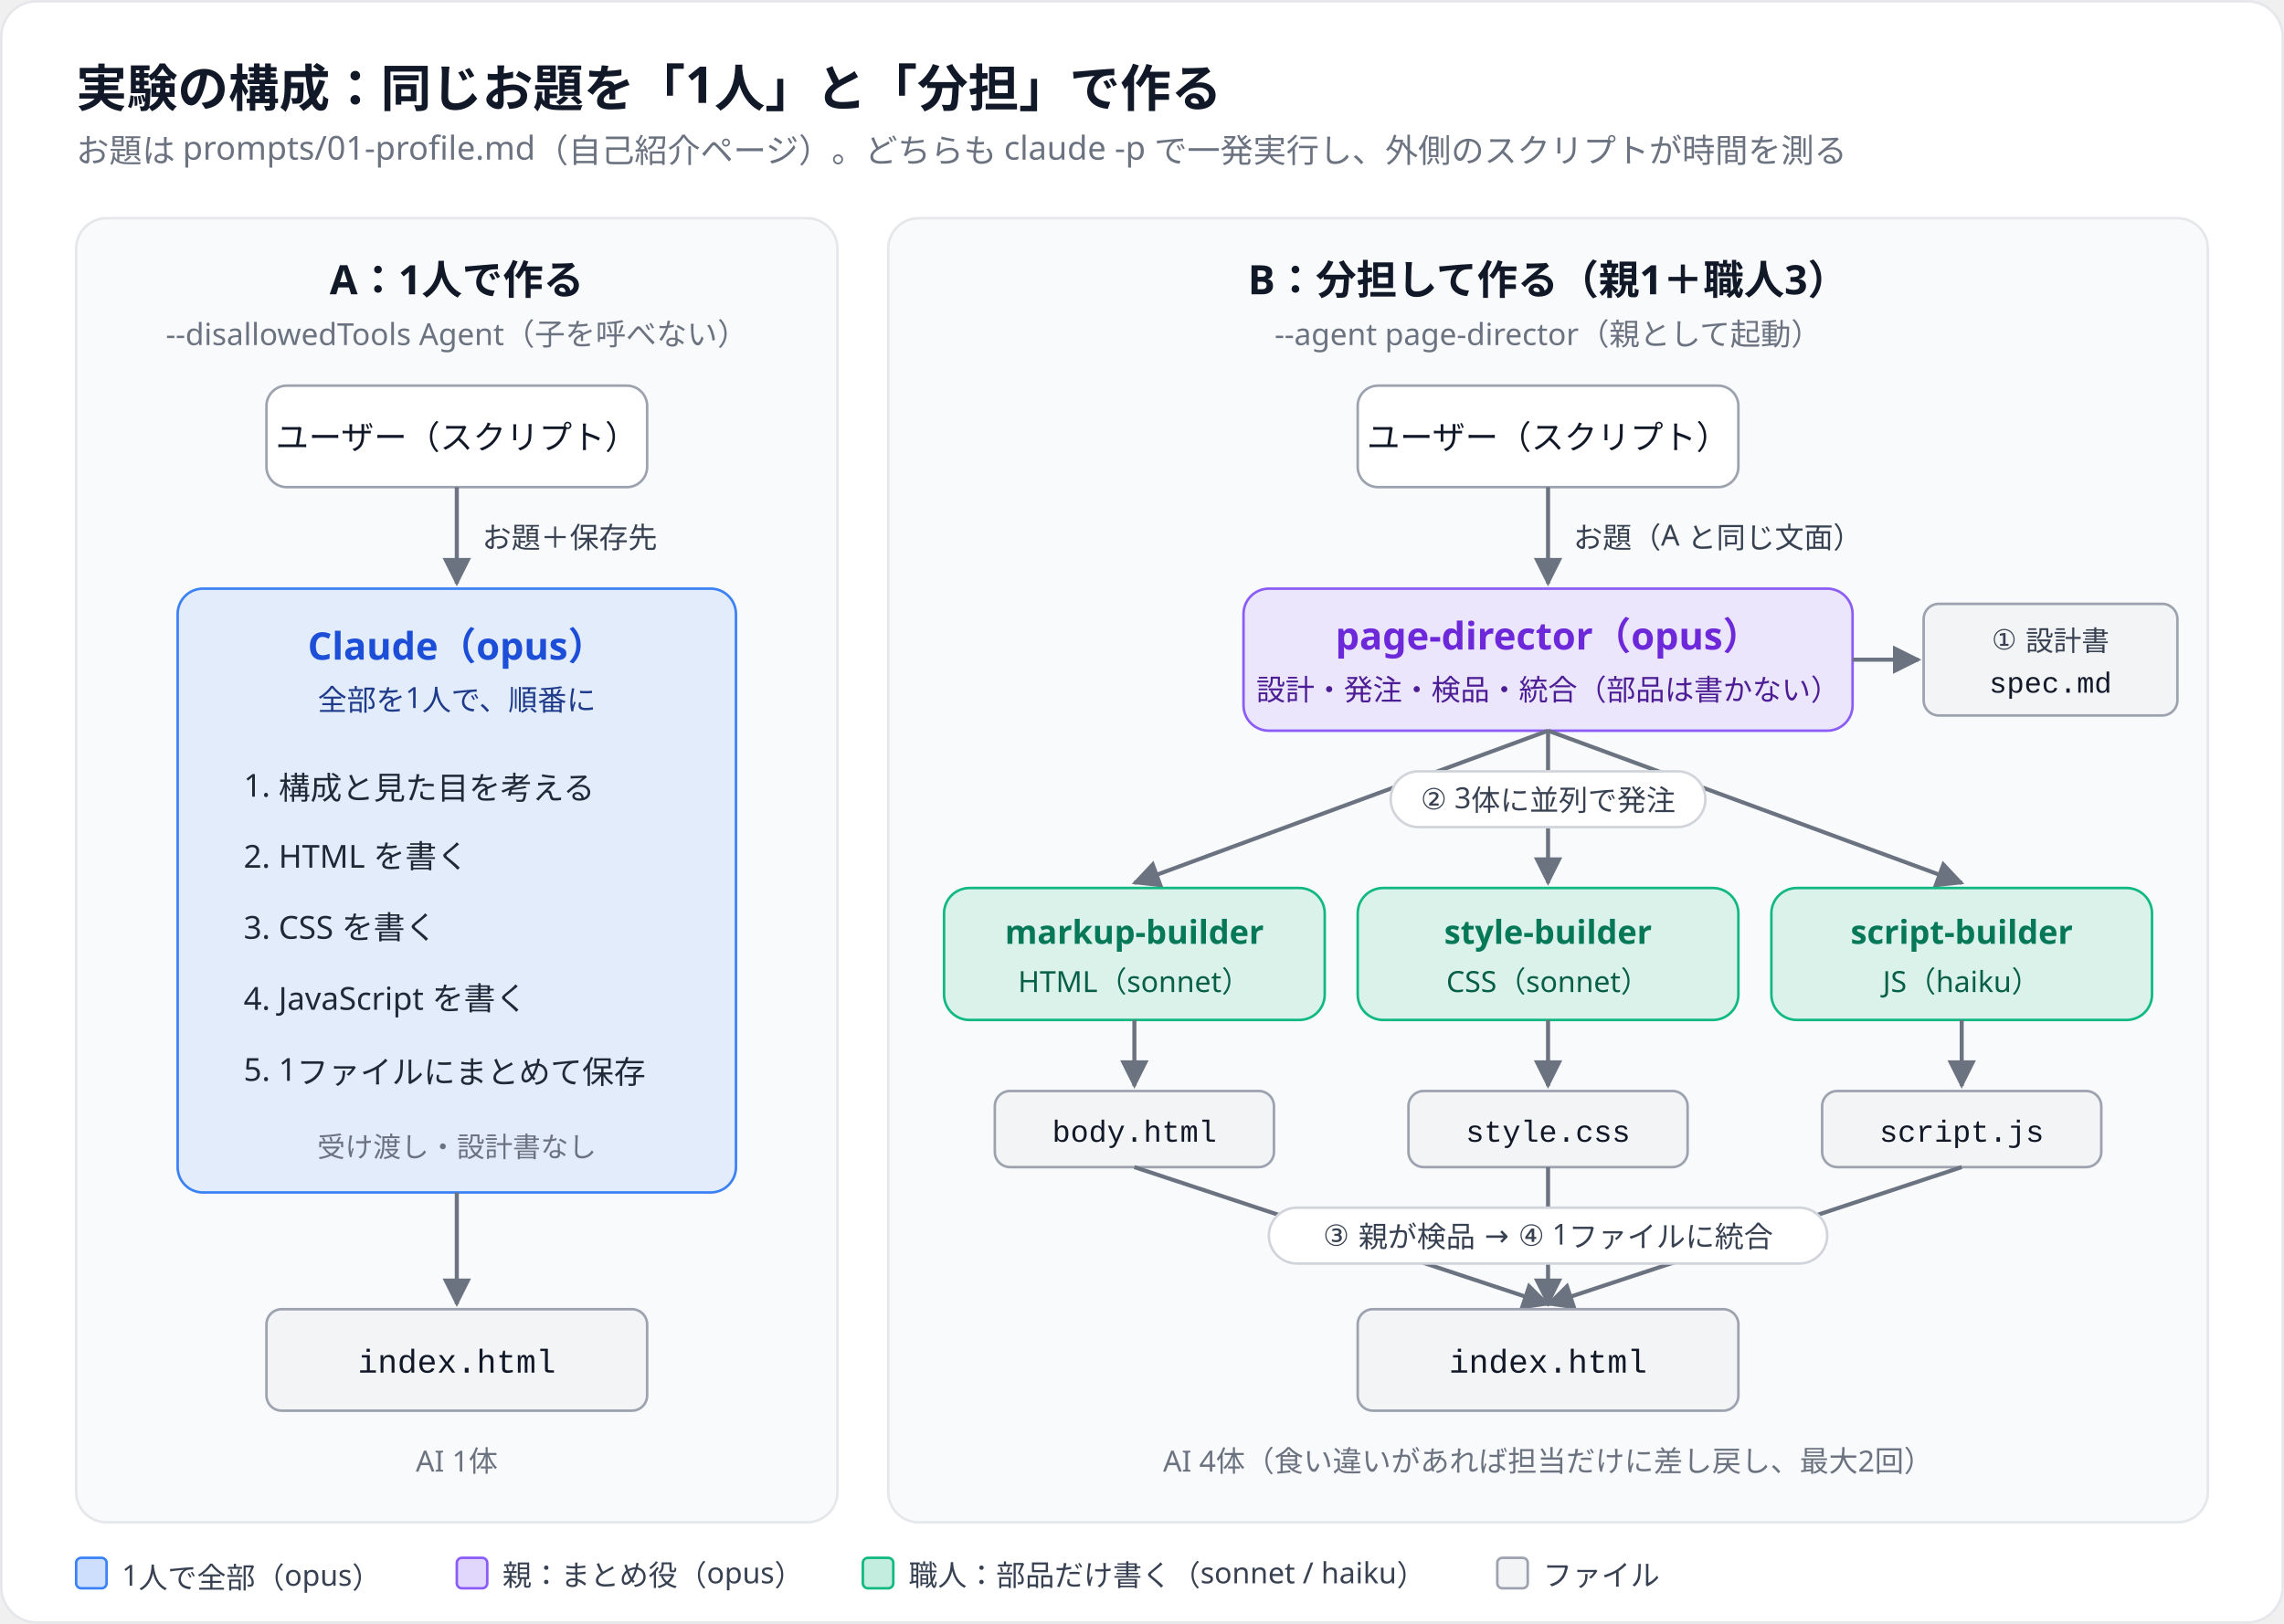
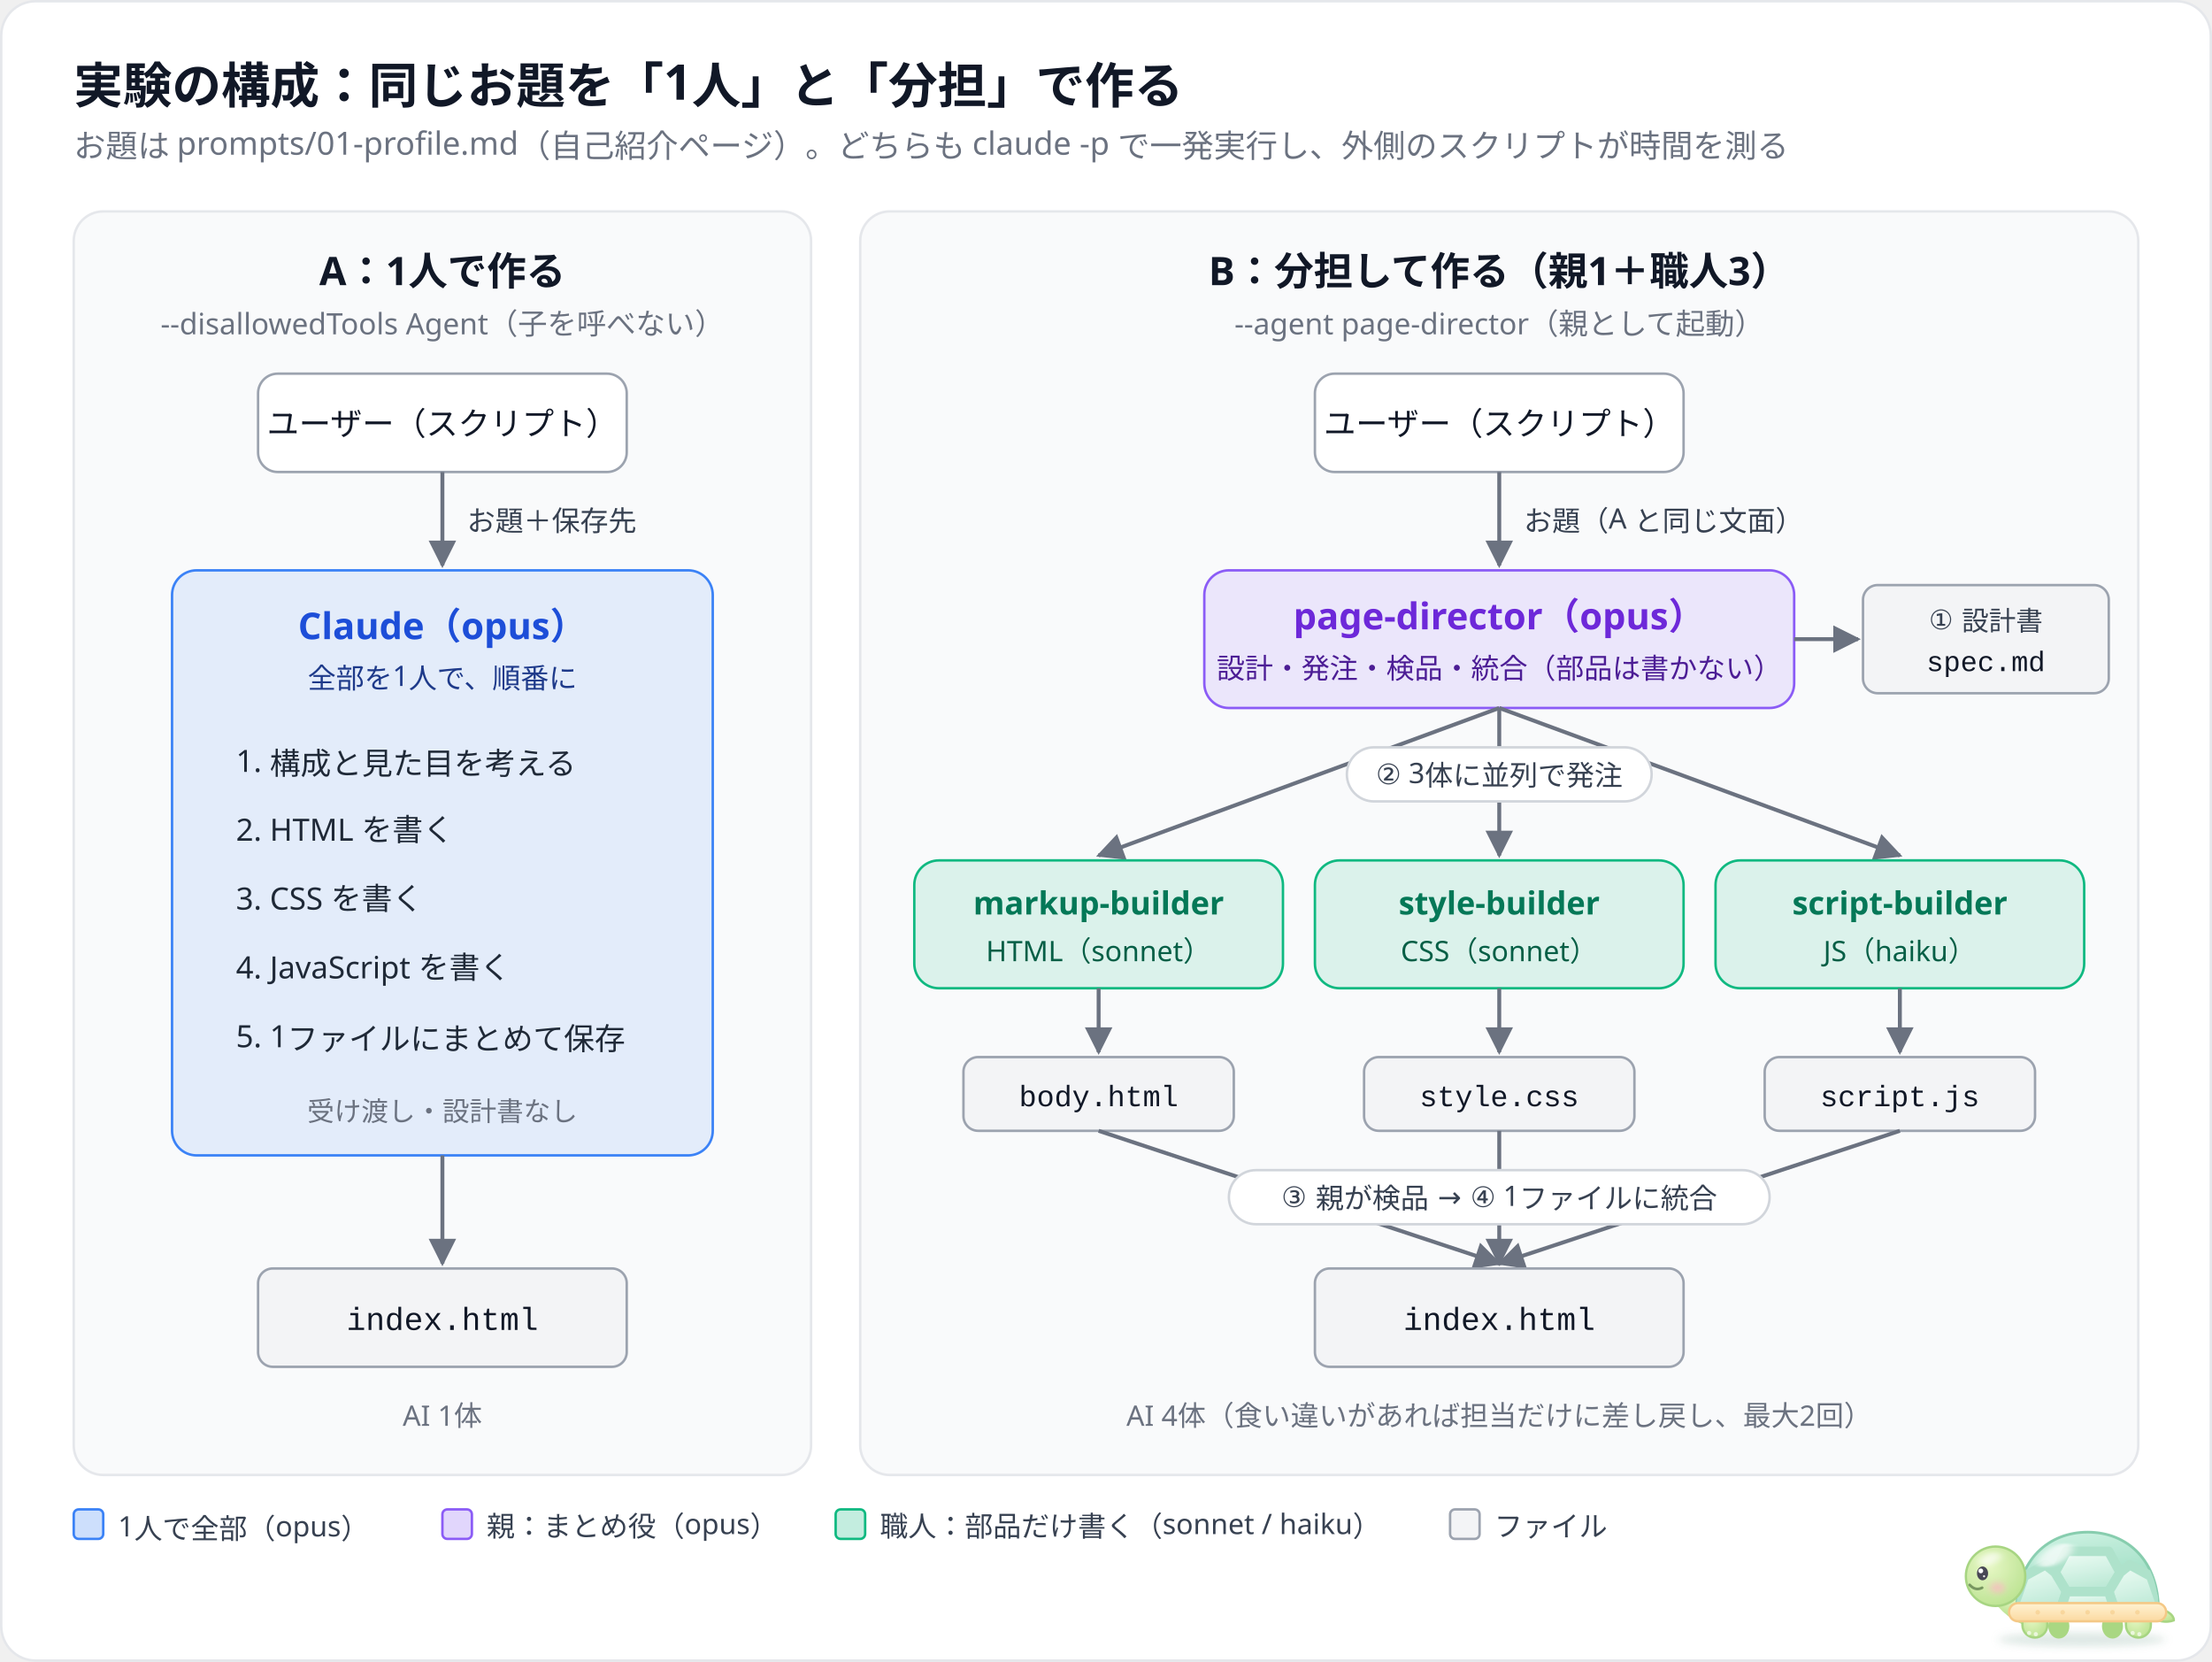
- <svg xmlns="http://www.w3.org/2000/svg" viewBox="0 0 900 640" font-family="Meiryo, 'Yu Gothic UI', 'Noto Sans JP', sans-serif">
+ <svg xmlns="http://www.w3.org/2000/svg" viewBox="0 0 900 676" font-family="Meiryo, 'Yu Gothic UI', 'Noto Sans JP', sans-serif">
  <defs>
    <marker id="ah" viewBox="0 0 10 10" refX="9" refY="5" markerWidth="7" markerHeight="7" orient="auto-start-reverse">
      <path d="M0,0 L10,5 L0,10 z" fill="#6b7280" />
    </marker>
  </defs>
-   <rect x="0.5" y="0.5" width="899" height="639" rx="14" fill="#ffffff" stroke="#e5e7eb" />
+   <rect x="0.5" y="0.5" width="899" height="675" rx="14" fill="#ffffff" stroke="#e5e7eb" />
  <text x="30" y="42" font-size="20" font-weight="700" fill="#111827">実験の構成：同じお題を「1人」と「分担」で作る</text>
  <text x="30" y="64" font-size="13" fill="#6b7280">お題は prompts/01-profile.md（自己紹介ページ）。どちらも claude -p で一発実行し、外側のスクリプトが時間を測る</text>
  <rect x="30" y="86" width="300" height="514" rx="12" fill="#f9fafb" stroke="#e5e7eb" />
  <text x="180" y="116" font-size="16" font-weight="700" fill="#111827" text-anchor="middle">A：1人で作る</text>
  <text x="180" y="136" font-size="12" fill="#6b7280" text-anchor="middle">--disallowedTools Agent（子を呼べない）</text>
  <rect x="105" y="152" width="150" height="40" rx="8" fill="#ffffff" stroke="#9ca3af" />
  <text x="180" y="177" font-size="13" fill="#111827" text-anchor="middle">ユーザー（スクリプト）</text>
  <line x1="180" y1="192" x2="180" y2="230" stroke="#6b7280" stroke-width="1.6" marker-end="url(#ah)" />
  <text x="190" y="216" font-size="11.5" fill="#374151">お題＋保存先</text>
  <rect x="70" y="232" width="220" height="238" rx="10" fill="#3b82f6" fill-opacity="0.12" stroke="#3b82f6" />
  <text x="180" y="260" font-size="15" font-weight="700" fill="#1d4ed8" text-anchor="middle">Claude（opus）</text>
  <text x="180" y="280" font-size="11.5" fill="#1e3a8a" text-anchor="middle">全部を1人で、順番に</text>
  <g font-size="12.5" fill="#1f2937">
    <text x="96" y="314">1. 構成と見た目を考える</text>
    <text x="96" y="342">2. HTML を書く</text>
    <text x="96" y="370">3. CSS を書く</text>
    <text x="96" y="398">4. JavaScript を書く</text>
    <text x="96" y="426">5. 1ファイルにまとめて保存</text>
  </g>
  <text x="180" y="456" font-size="11" fill="#6b7280" text-anchor="middle">受け渡し・設計書なし</text>
  <line x1="180" y1="470" x2="180" y2="514" stroke="#6b7280" stroke-width="1.6" marker-end="url(#ah)" />
  <rect x="105" y="516" width="150" height="40" rx="6" fill="#f3f4f6" stroke="#9ca3af" />
  <text x="180" y="541" font-size="13" fill="#111827" text-anchor="middle" font-family="Consolas, 'Courier New', monospace">index.html</text>
  <text x="180" y="580" font-size="11.5" fill="#6b7280" text-anchor="middle">AI 1体</text>
  <rect x="350" y="86" width="520" height="514" rx="12" fill="#f9fafb" stroke="#e5e7eb" />
  <text x="610" y="116" font-size="16" font-weight="700" fill="#111827" text-anchor="middle">B：分担して作る（親1＋職人3）</text>
  <text x="610" y="136" font-size="12" fill="#6b7280" text-anchor="middle">--agent page-director（親として起動）</text>
  <rect x="535" y="152" width="150" height="40" rx="8" fill="#ffffff" stroke="#9ca3af" />
  <text x="610" y="177" font-size="13" fill="#111827" text-anchor="middle">ユーザー（スクリプト）</text>
  <line x1="610" y1="192" x2="610" y2="230" stroke="#6b7280" stroke-width="1.6" marker-end="url(#ah)" />
  <text x="620" y="216" font-size="11.5" fill="#374151">お題（A と同じ文面）</text>
  <rect x="490" y="232" width="240" height="56" rx="10" fill="#8b5cf6" fill-opacity="0.13" stroke="#8b5cf6" />
  <text x="610" y="256" font-size="15" font-weight="700" fill="#6d28d9" text-anchor="middle">page-director（opus）</text>
  <text x="610" y="276" font-size="11.5" fill="#4c1d95" text-anchor="middle">設計・発注・検品・統合（部品は書かない）</text>
  <line x1="730" y1="260" x2="756" y2="260" stroke="#6b7280" stroke-width="1.6" marker-end="url(#ah)" />
  <rect x="758" y="238" width="100" height="44" rx="6" fill="#f3f4f6" stroke="#9ca3af" />
  <text x="808" y="256" font-size="11" fill="#374151" text-anchor="middle">① 設計書</text>
  <text x="808" y="273" font-size="11.5" fill="#111827" text-anchor="middle" font-family="Consolas, 'Courier New', monospace">spec.md</text>
  <g stroke="#6b7280" stroke-width="1.6" fill="none">
    <path d="M 610 288 L 447 348" marker-end="url(#ah)" />
    <path d="M 610 288 L 610 348" marker-end="url(#ah)" />
    <path d="M 610 288 L 773 348" marker-end="url(#ah)" />
  </g>
  <rect x="548" y="304" width="124" height="22" rx="11" fill="#ffffff" stroke="#d1d5db" />
  <text x="610" y="319" font-size="11.5" fill="#374151" text-anchor="middle">② 3体に並列で発注</text>
  <g>
    <rect x="372" y="350" width="150" height="52" rx="10" fill="#10b981" fill-opacity="0.13" stroke="#10b981" />
    <text x="447" y="372" font-size="13" font-weight="700" fill="#047857" text-anchor="middle">markup-builder</text>
    <text x="447" y="391" font-size="11.5" fill="#065f46" text-anchor="middle">HTML（sonnet）</text>
    <rect x="535" y="350" width="150" height="52" rx="10" fill="#10b981" fill-opacity="0.13" stroke="#10b981" />
    <text x="610" y="372" font-size="13" font-weight="700" fill="#047857" text-anchor="middle">style-builder</text>
    <text x="610" y="391" font-size="11.5" fill="#065f46" text-anchor="middle">CSS（sonnet）</text>
    <rect x="698" y="350" width="150" height="52" rx="10" fill="#10b981" fill-opacity="0.13" stroke="#10b981" />
    <text x="773" y="372" font-size="13" font-weight="700" fill="#047857" text-anchor="middle">script-builder</text>
    <text x="773" y="391" font-size="11.5" fill="#065f46" text-anchor="middle">JS（haiku）</text>
  </g>
  <g stroke="#6b7280" stroke-width="1.6">
    <line x1="447" y1="402" x2="447" y2="428" marker-end="url(#ah)" />
    <line x1="610" y1="402" x2="610" y2="428" marker-end="url(#ah)" />
    <line x1="773" y1="402" x2="773" y2="428" marker-end="url(#ah)" />
  </g>
  <g font-family="Consolas, 'Courier New', monospace" font-size="12" fill="#111827" text-anchor="middle">
    <rect x="392" y="430" width="110" height="30" rx="6" fill="#f3f4f6" stroke="#9ca3af" />
    <text x="447" y="450">body.html</text>
    <rect x="555" y="430" width="110" height="30" rx="6" fill="#f3f4f6" stroke="#9ca3af" />
    <text x="610" y="450">style.css</text>
    <rect x="718" y="430" width="110" height="30" rx="6" fill="#f3f4f6" stroke="#9ca3af" />
    <text x="773" y="450">script.js</text>
  </g>
  <g stroke="#6b7280" stroke-width="1.6" fill="none">
    <path d="M 447 460 L 610 514" marker-end="url(#ah)" />
    <path d="M 610 460 L 610 514" marker-end="url(#ah)" />
    <path d="M 773 460 L 610 514" marker-end="url(#ah)" />
  </g>
  <rect x="500" y="476" width="220" height="22" rx="11" fill="#ffffff" stroke="#d1d5db" />
  <text x="610" y="491" font-size="11.5" fill="#374151" text-anchor="middle">③ 親が検品 → ④ 1ファイルに統合</text>
  <rect x="535" y="516" width="150" height="40" rx="6" fill="#f3f4f6" stroke="#9ca3af" />
  <text x="610" y="541" font-size="13" fill="#111827" text-anchor="middle" font-family="Consolas, 'Courier New', monospace">index.html</text>
  <text x="610" y="580" font-size="11.5" fill="#6b7280" text-anchor="middle">AI 4体（食い違いがあれば担当だけに差し戻し、最大2回）</text>
  <g font-size="11.5" fill="#374151">
    <rect x="30" y="614" width="12" height="12" rx="2" fill="#3b82f6" fill-opacity="0.25" stroke="#3b82f6" />
    <text x="48" y="625">1人で全部（opus）</text>
    <rect x="180" y="614" width="12" height="12" rx="2" fill="#8b5cf6" fill-opacity="0.25" stroke="#8b5cf6" />
    <text x="198" y="625">親：まとめ役（opus）</text>
    <rect x="340" y="614" width="12" height="12" rx="2" fill="#10b981" fill-opacity="0.25" stroke="#10b981" />
    <text x="358" y="625">職人：部品だけ書く（sonnet / haiku）</text>
    <rect x="590" y="614" width="12" height="12" rx="2" fill="#f3f4f6" stroke="#9ca3af" />
    <text x="608" y="625">ファイル</text>
  </g>
+   <g transform="translate(794 610) scale(0.78)">
+     <g id="kame-mark" opacity="0.94">
+       <defs>
+         <linearGradient id="kameShell" x1="0.3" y1="0" x2="0.6" y2="1">
+           <stop offset="0" stop-color="#c9f1e0" />
+           <stop offset="1" stop-color="#86d3b4" />
+         </linearGradient>
+         <linearGradient id="kameScute" x1="0.3" y1="0" x2="0.6" y2="1">
+           <stop offset="0" stop-color="#ecfbf4" />
+           <stop offset="1" stop-color="#b3e6d0" />
+         </linearGradient>
+         <radialGradient id="kameSkin" cx="0.38" cy="0.32" r="0.8">
+           <stop offset="0" stop-color="#e6f7c2" />
+           <stop offset="1" stop-color="#b3df86" />
+         </radialGradient>
+         <linearGradient id="kameRim" x1="0" y1="0" x2="0" y2="1">
+           <stop offset="0" stop-color="#fff1cf" />
+           <stop offset="1" stop-color="#fbd79b" />
+         </linearGradient>
+         <filter id="kameSoft" x="-20%" y="-50%" width="140%" height="200%">
+           <feGaussianBlur stdDeviation="2.2" />
+         </filter>
+         <filter id="kameGlow" x="-50%" y="-50%" width="200%" height="200%">
+           <feGaussianBlur stdDeviation="1.6" />
+         </filter>
+         <clipPath id="kameDome">
+           <path d="M34 58 C34 31 51 17 71 17 C92 17 108 32 108 58 Z" />
+         </clipPath>
+       </defs>
+       <ellipse cx="68" cy="73" rx="44" ry="3.6" fill="#5b8f7b" opacity="0.22" filter="url(#kameSoft)" />
+       <ellipse cx="56" cy="66" rx="5.5" ry="6.5" fill="#a4d47a" />
+       <ellipse cx="84" cy="66" rx="5.5" ry="6.5" fill="#a4d47a" />
+       <path d="M106 57 C112 57 116 60 116 63 C112 64.5 107 63.5 104 61 Z" fill="url(#kameSkin)" stroke="#a2d27a" stroke-width="1.2" stroke-linejoin="round" />
+       <path d="M42 60 C36 58 30 54 26 47" fill="none" stroke="url(#kameSkin)" stroke-width="13" stroke-linecap="round" />
+       <rect x="37" y="57" width="13" height="15" rx="6.5" fill="url(#kameSkin)" stroke="#a2d27a" stroke-width="1.2" />
+       <rect x="91" y="57" width="13" height="15" rx="6.5" fill="url(#kameSkin)" stroke="#a2d27a" stroke-width="1.2" />
+       <path d="M34 58 C34 31 51 17 71 17 C92 17 108 32 108 58 Z" fill="url(#kameShell)" stroke="#7fcaa9" stroke-width="1.4" />
+       <g clip-path="url(#kameDome)" fill="url(#kameScute)" stroke="#a9e0c8" stroke-width="5" stroke-linejoin="round">
+         <path d="M60 27 L82 27 L88 38 L82 48 L60 48 L54 38 Z" />
+         <path d="M31 60 L38 40 L49 34 L54 38 L60 48 L56 60 Z" />
+         <path d="M111 60 L104 40 L93 34 L88 38 L82 48 L86 60 Z" />
+         <path d="M60 48 L82 48 L86 60 L56 60 Z" />
+       </g>
+       <ellipse cx="54" cy="29" rx="10" ry="4.5" fill="#ffffff" opacity="0.7" transform="rotate(-28 54 29)" filter="url(#kameGlow)" />
+       <rect x="30" y="54" width="82" height="9.5" rx="4.75" fill="url(#kameRim)" stroke="#f3c57e" stroke-width="1.2" />
+       <g fill="#f6cf8f" opacity="0.8">
+         <circle cx="45" cy="58.8" r="1.2" />
+         <circle cx="58" cy="58.8" r="1.2" />
+         <circle cx="71" cy="58.8" r="1.2" />
+         <circle cx="84" cy="58.8" r="1.2" />
+         <circle cx="97" cy="58.8" r="1.2" />
+       </g>
+       <circle cx="23" cy="40" r="15.5" fill="url(#kameSkin)" stroke="#a2d27a" stroke-width="1.2" />
+       <ellipse cx="20" cy="31" rx="6" ry="3" fill="#ffffff" opacity="0.6" transform="rotate(-20 20 31)" filter="url(#kameGlow)" />
+       <ellipse cx="16.2" cy="38.5" rx="2.9" ry="3.6" fill="#3d3a4a" />
+       <circle cx="15.3" cy="37.2" r="1.25" fill="#ffffff" />
+       <circle cx="17" cy="40" r="0.55" fill="#ffffff" opacity="0.9" />
+       <ellipse cx="24" cy="46" rx="4" ry="2.6" fill="#ffb3c1" opacity="0.75" filter="url(#kameGlow)" />
+       <path d="M9.5 44.5 Q12.5 47.8 16 46" fill="none" stroke="#6f8f56" stroke-width="1.4" stroke-linecap="round" />
+       <g fill="#ffffff" opacity="0.65">
+         <circle cx="40.5" cy="69.6" r="1.1" />
+         <circle cx="44" cy="70.2" r="1.1" />
+         <circle cx="94.5" cy="69.6" r="1.1" />
+         <circle cx="98" cy="70.2" r="1.1" />
+       </g>
+     </g>
+   </g>
</svg>
